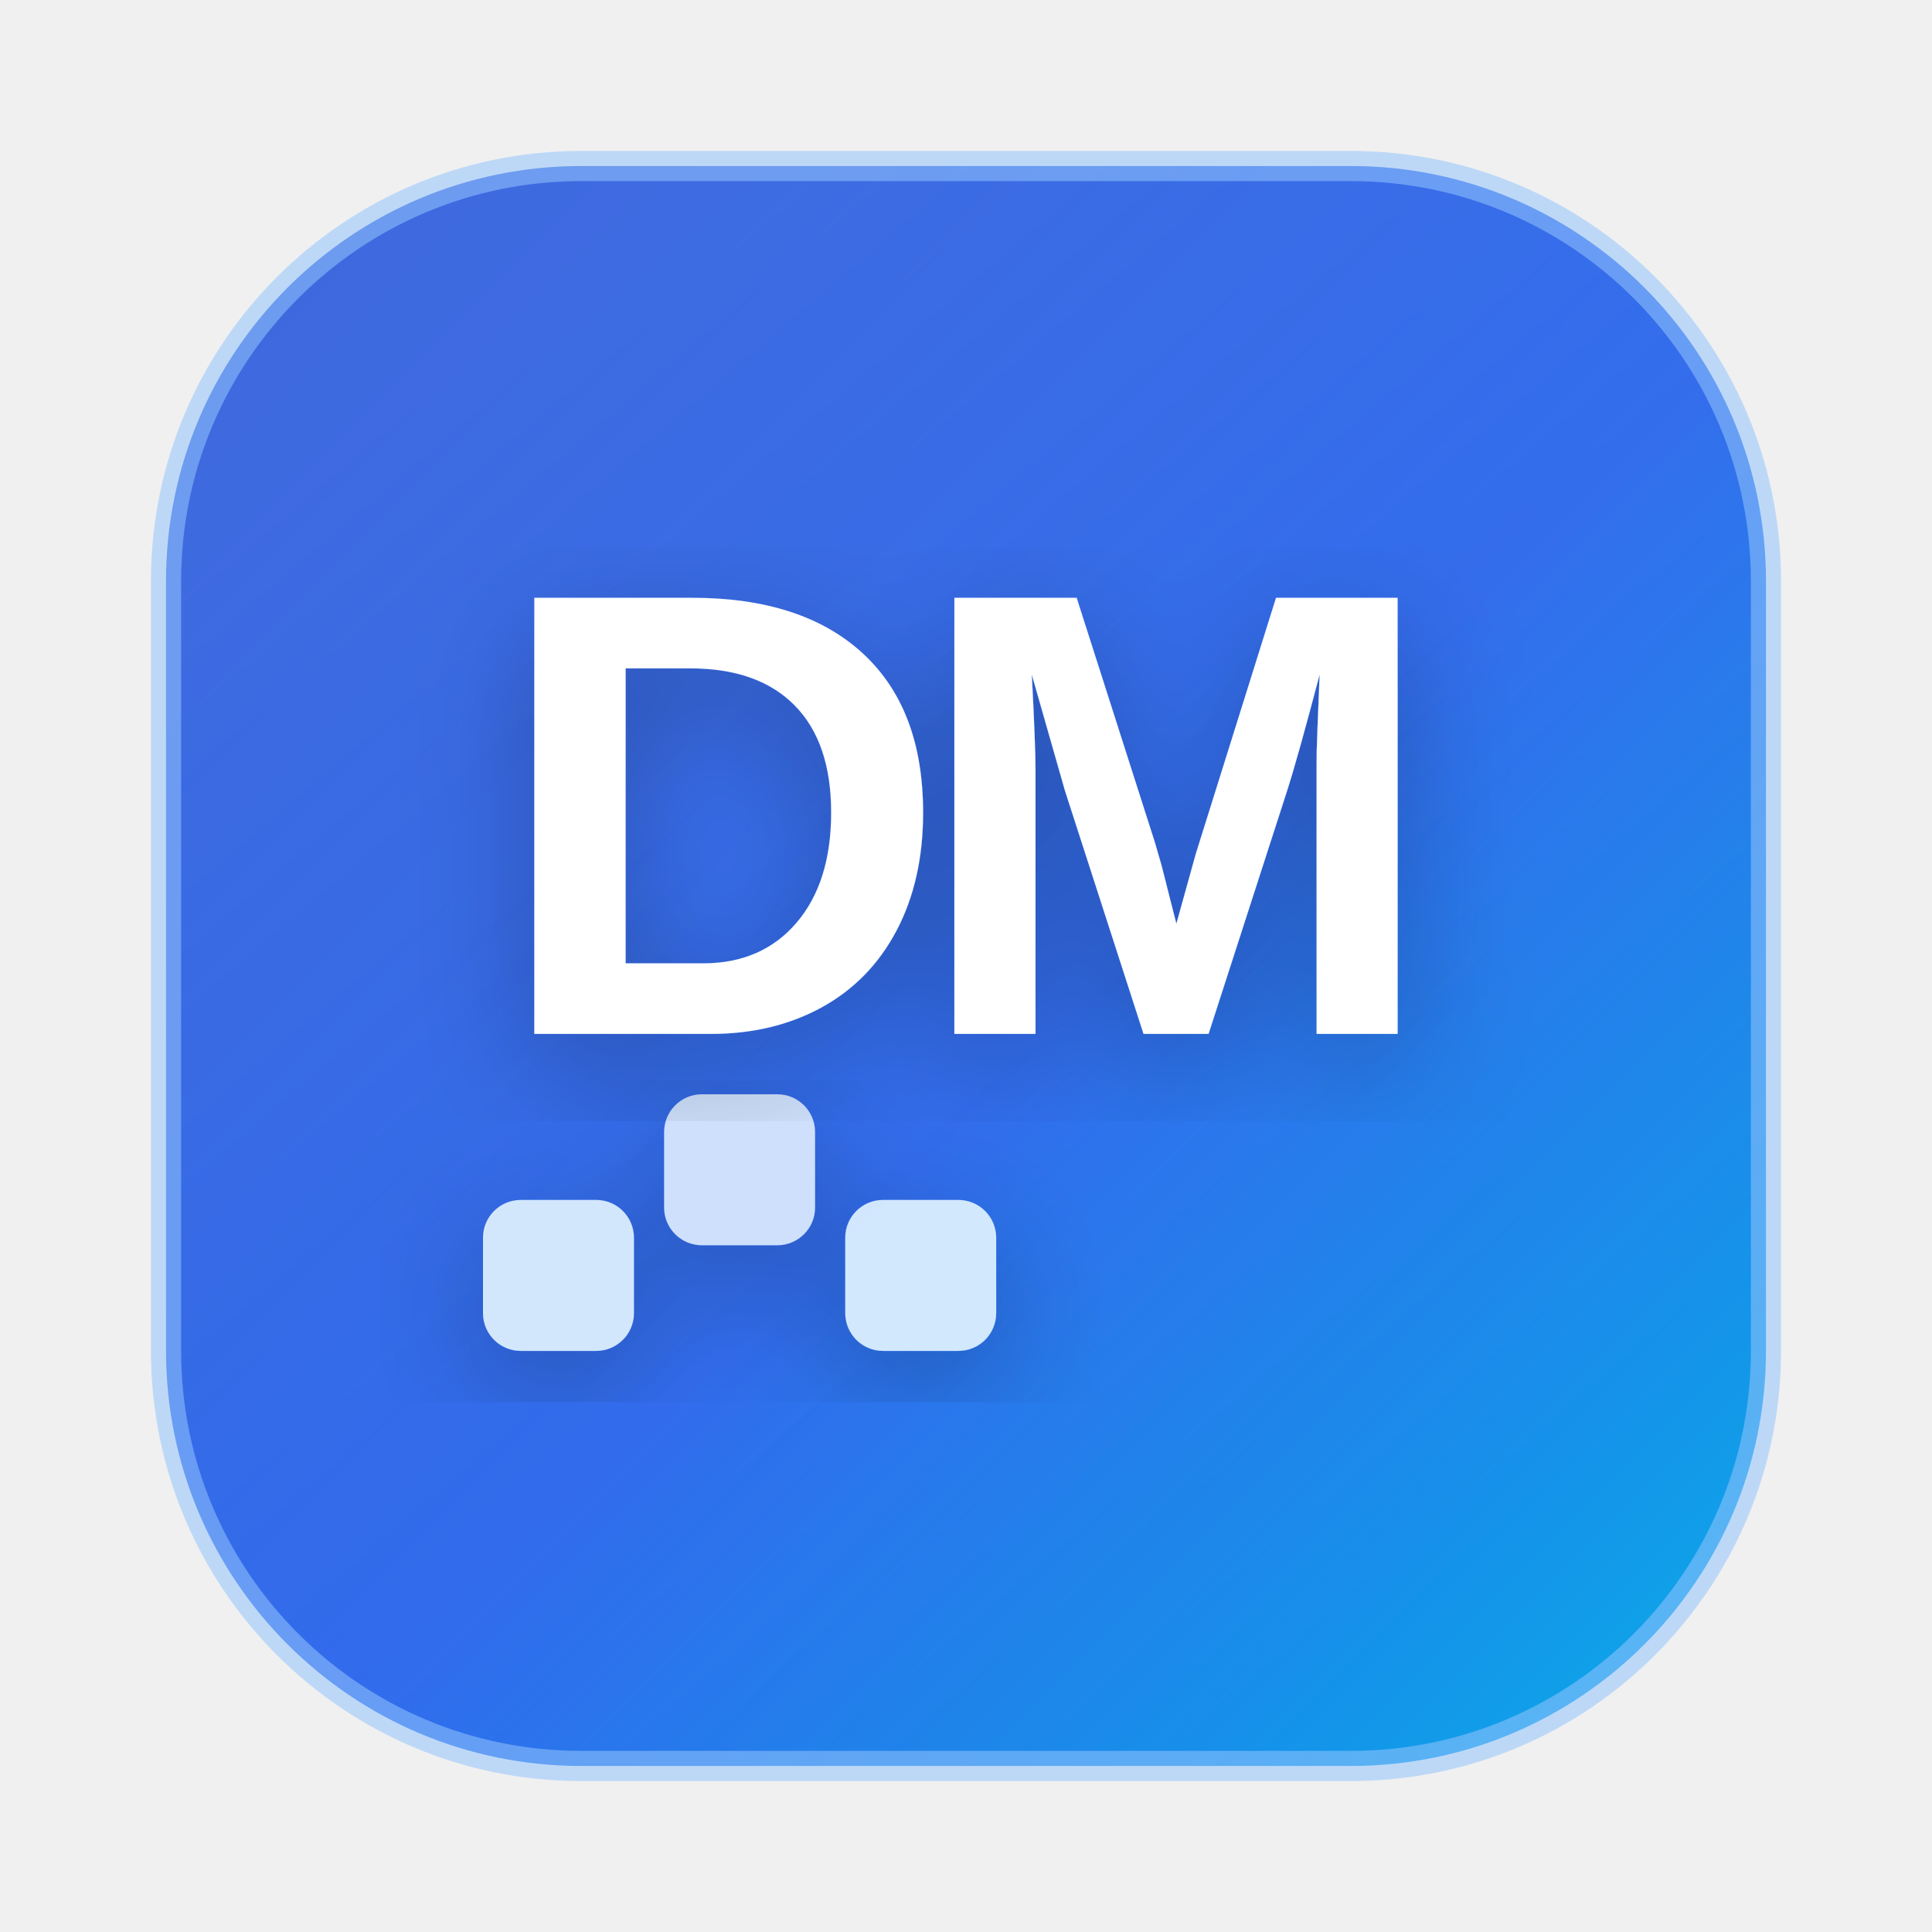
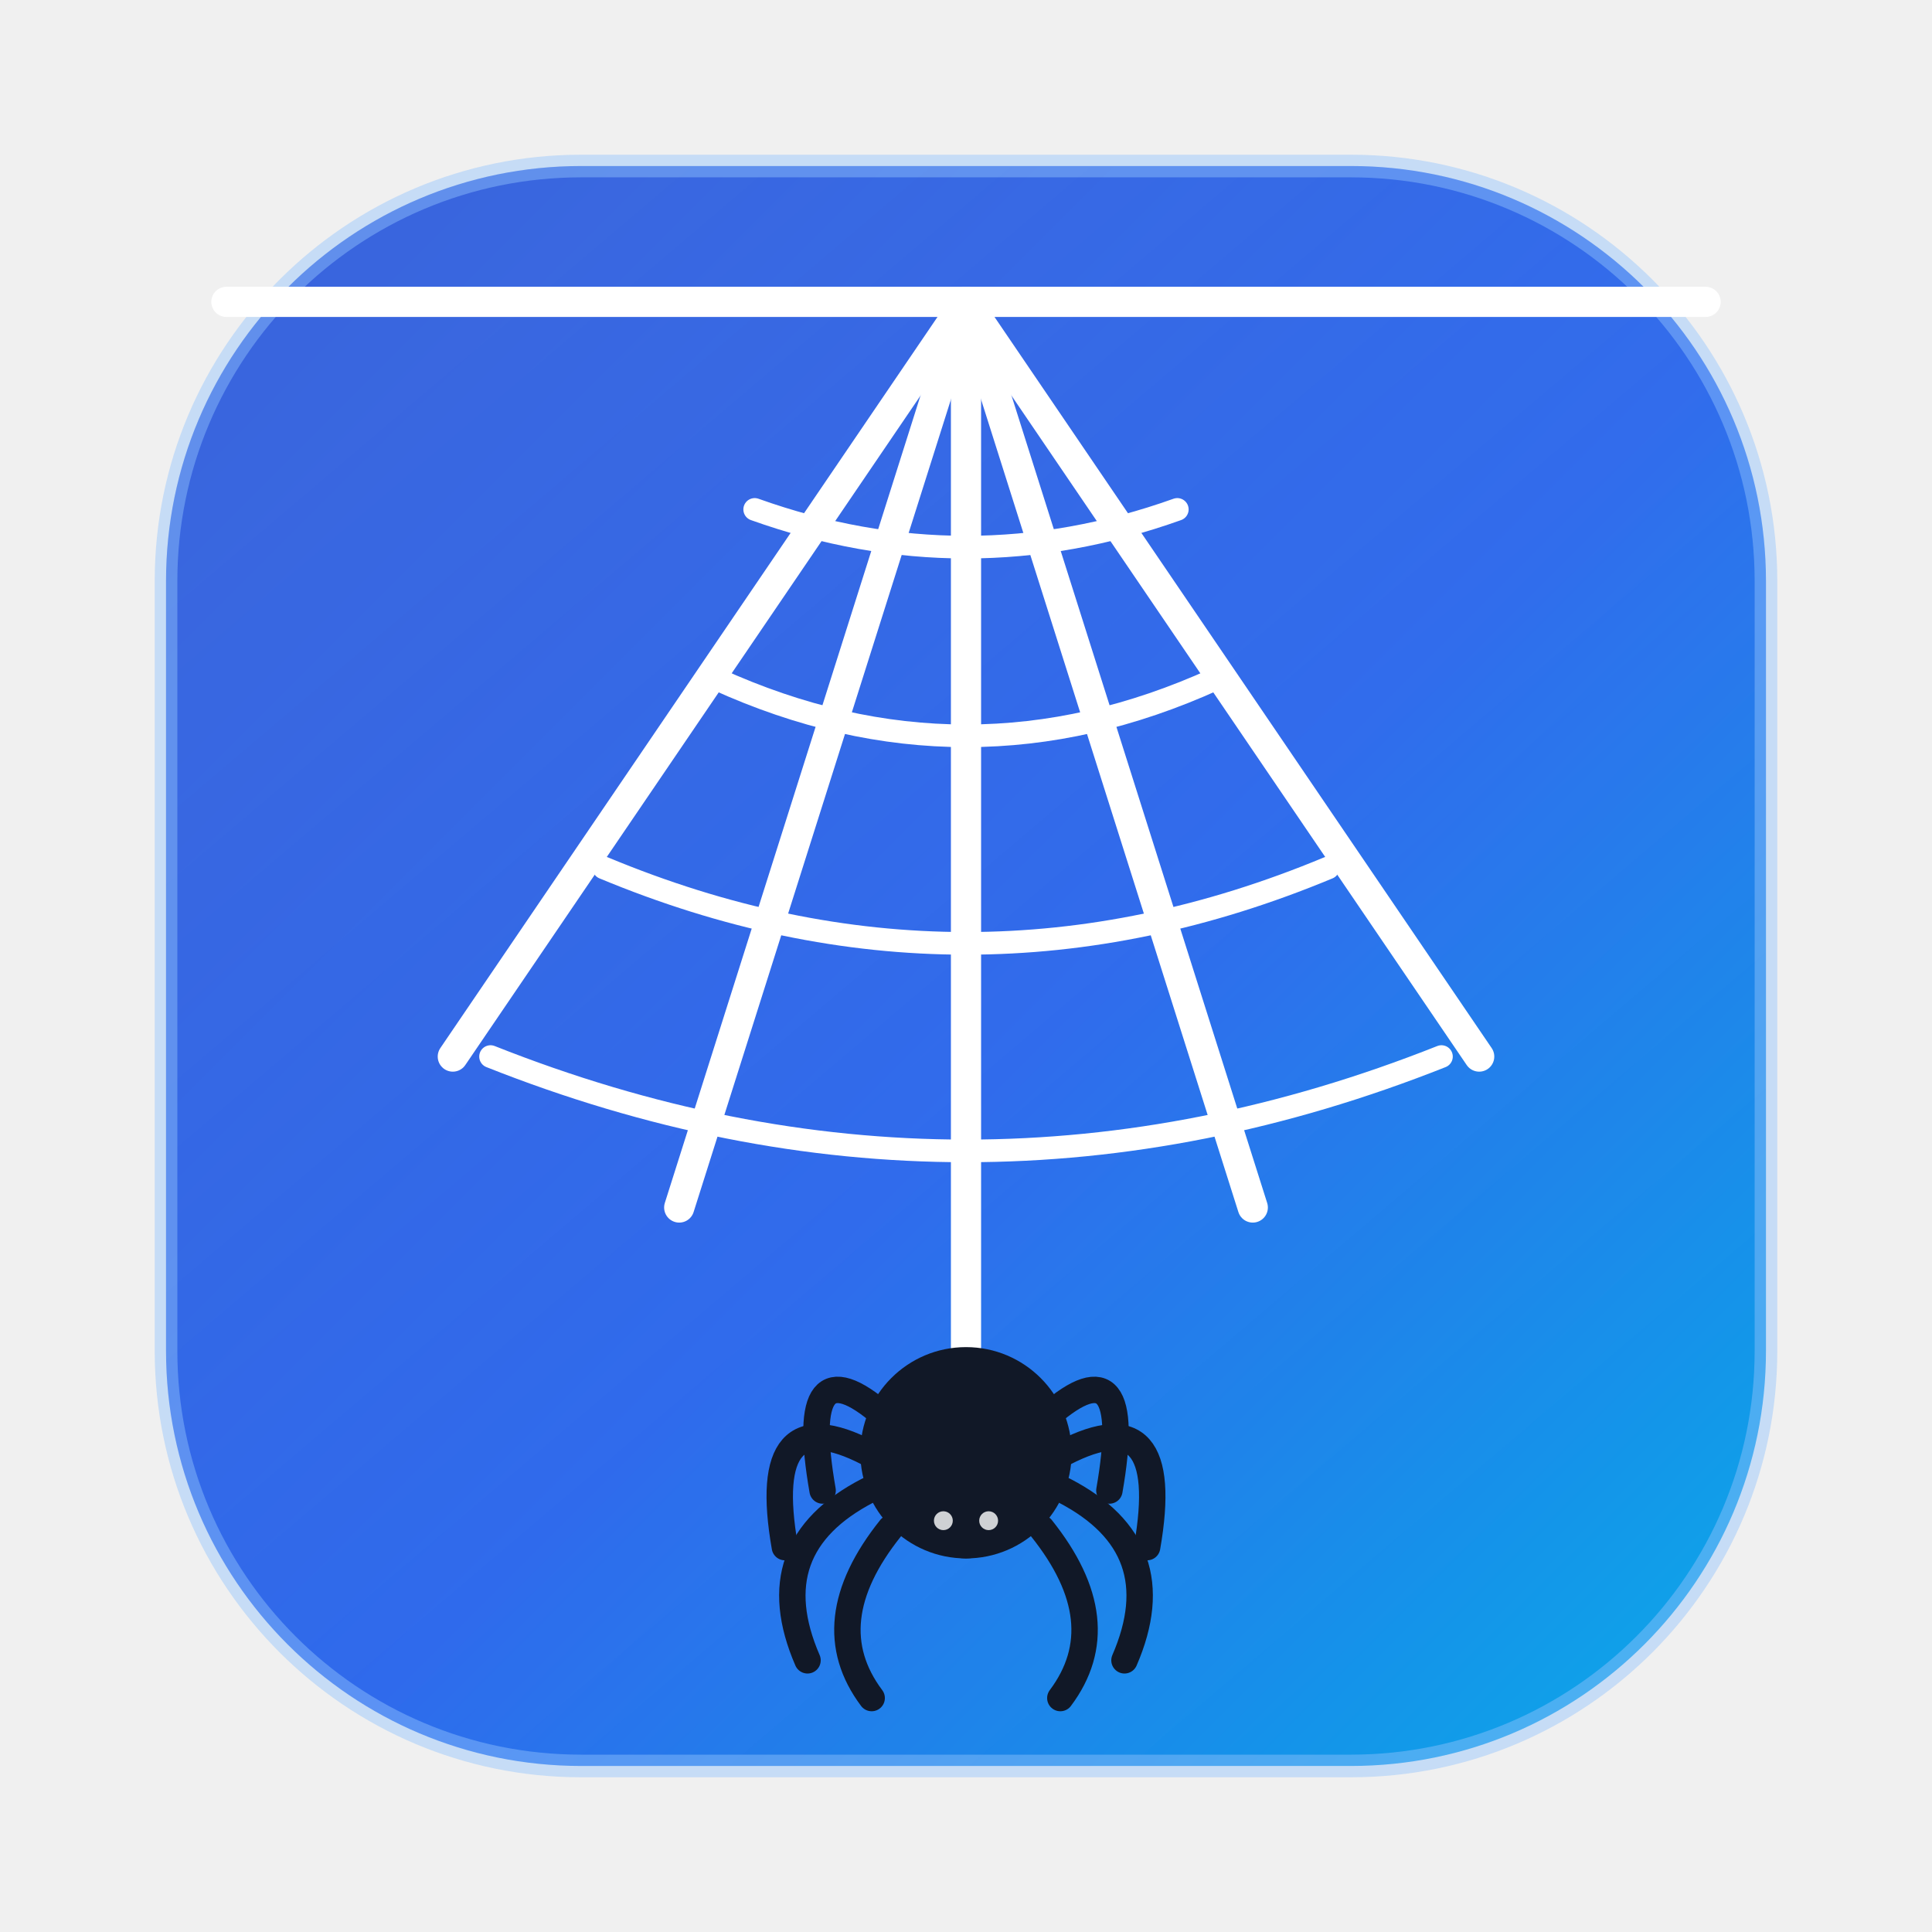
<svg xmlns="http://www.w3.org/2000/svg" width="512" height="512" viewBox="0 0 512 512" fill="none">
  <defs>
    <linearGradient id="dmGradient" x1="64" y1="64" x2="448" y2="448" gradientUnits="userSpaceOnUse">
      <stop offset="0" stop-color="#1D4ED8" />
      <stop offset="0.55" stop-color="#2563EB" />
      <stop offset="1" stop-color="#0EA5E9" />
    </linearGradient>
    <linearGradient id="dmShine" x1="120" y1="96" x2="392" y2="416" gradientUnits="userSpaceOnUse">
-       <stop offset="0" stop-color="#FFFFFF" stop-opacity="0.14" />
+       <stop offset="0" stop-color="#FFFFFF" stop-opacity="0.12" />
      <stop offset="1" stop-color="#FFFFFF" stop-opacity="0" />
    </linearGradient>
-     <filter id="softShadow" x="-20%" y="-20%" width="140%" height="140%">
-       <feDropShadow dx="0" dy="10" stdDeviation="16" flood-color="#000000" flood-opacity="0.25" />
-     </filter>
  </defs>
  <rect id="bg" x="44" y="44" width="424" height="424" rx="110" fill="url(#dmGradient)" />
  <rect id="bgShine" x="44" y="44" width="424" height="424" rx="110" fill="url(#dmShine)" />
-   <rect id="bgBorder" x="44" y="44" width="424" height="424" rx="110" stroke="#93C5FD" stroke-opacity="0.55" stroke-width="8" />
-   <g opacity="0.92" filter="url(#softShadow)">
-     <rect x="128" y="318" width="40" height="40" rx="10" fill="#E0F2FE" />
-     <rect x="176" y="290" width="40" height="40" rx="10" fill="#DBEAFE" />
-     <rect x="224" y="318" width="40" height="40" rx="10" fill="#E0F2FE" />
+   <rect id="bgBorder" x="44" y="44" width="424" height="424" rx="110" stroke="#93C5FD" stroke-opacity="0.45" stroke-width="6" />
+   <g stroke="#FFFFFF" stroke-width="8" stroke-linecap="round" stroke-linejoin="round" fill="none">
+     <path d="M 60 80 L 452 80" />
+     <path d="M 256 80 L 120 280" />
+     <path d="M 256 80 L 180 320" />
+     <path d="M 256 80 L 256 360" />
+     <path d="M 256 80 L 332 320" />
+     <path d="M 256 80 L 392 280" />
+     <path d="M 190 180 Q 256 210 322 180" stroke-width="6" />
+     <path d="M 160 230 Q 256 270 352 230" stroke-width="6" />
+     <path d="M 130 280 Q 256 330 382 280" stroke-width="6" />
+     <path d="M 200 135 Q 256 155 312 135" stroke-width="6" />
  </g>
-   <g filter="url(#softShadow)">
-     <text x="256" y="274" text-anchor="middle" fill="#FFFFFF" font-family="system-ui, -apple-system, 'Segoe UI', Arial, sans-serif" font-size="168" font-weight="900" letter-spacing="-10">DM</text>
+   <path d="M 256 280 L 256 365" stroke="#FFFFFF" stroke-width="5" stroke-linecap="round" />
+   <g transform="translate(256, 385)">
+     <circle cx="0" cy="18" r="10" fill="#111827" />
+     <circle cx="0" cy="0" r="28" fill="#111827" />
+     <g stroke="#111827" stroke-width="7" stroke-linecap="round" fill="none">
+       <path d="M -22 -10 Q -45 -30 -38 10" />
+       <path d="M -26 0 Q -55 -15 -48 25" />
+       <path d="M -26 10 Q -55 25 -42 55" />
+       <path d="M -20 20 Q -40 45 -25 65" />
+       <path d="M 22 -10 Q 45 -30 38 10" />
+       <path d="M 26 0 Q 55 -15 48 25" />
+       <path d="M 26 10 Q 55 25 42 55" />
+       <path d="M 20 20 Q 40 45 25 65" />
+     </g>
+     <circle cx="-6" cy="18" r="2.5" fill="#FFFFFF" opacity="0.8" />
+     <circle cx="6" cy="18" r="2.5" fill="#FFFFFF" opacity="0.8" />
  </g>
</svg>
